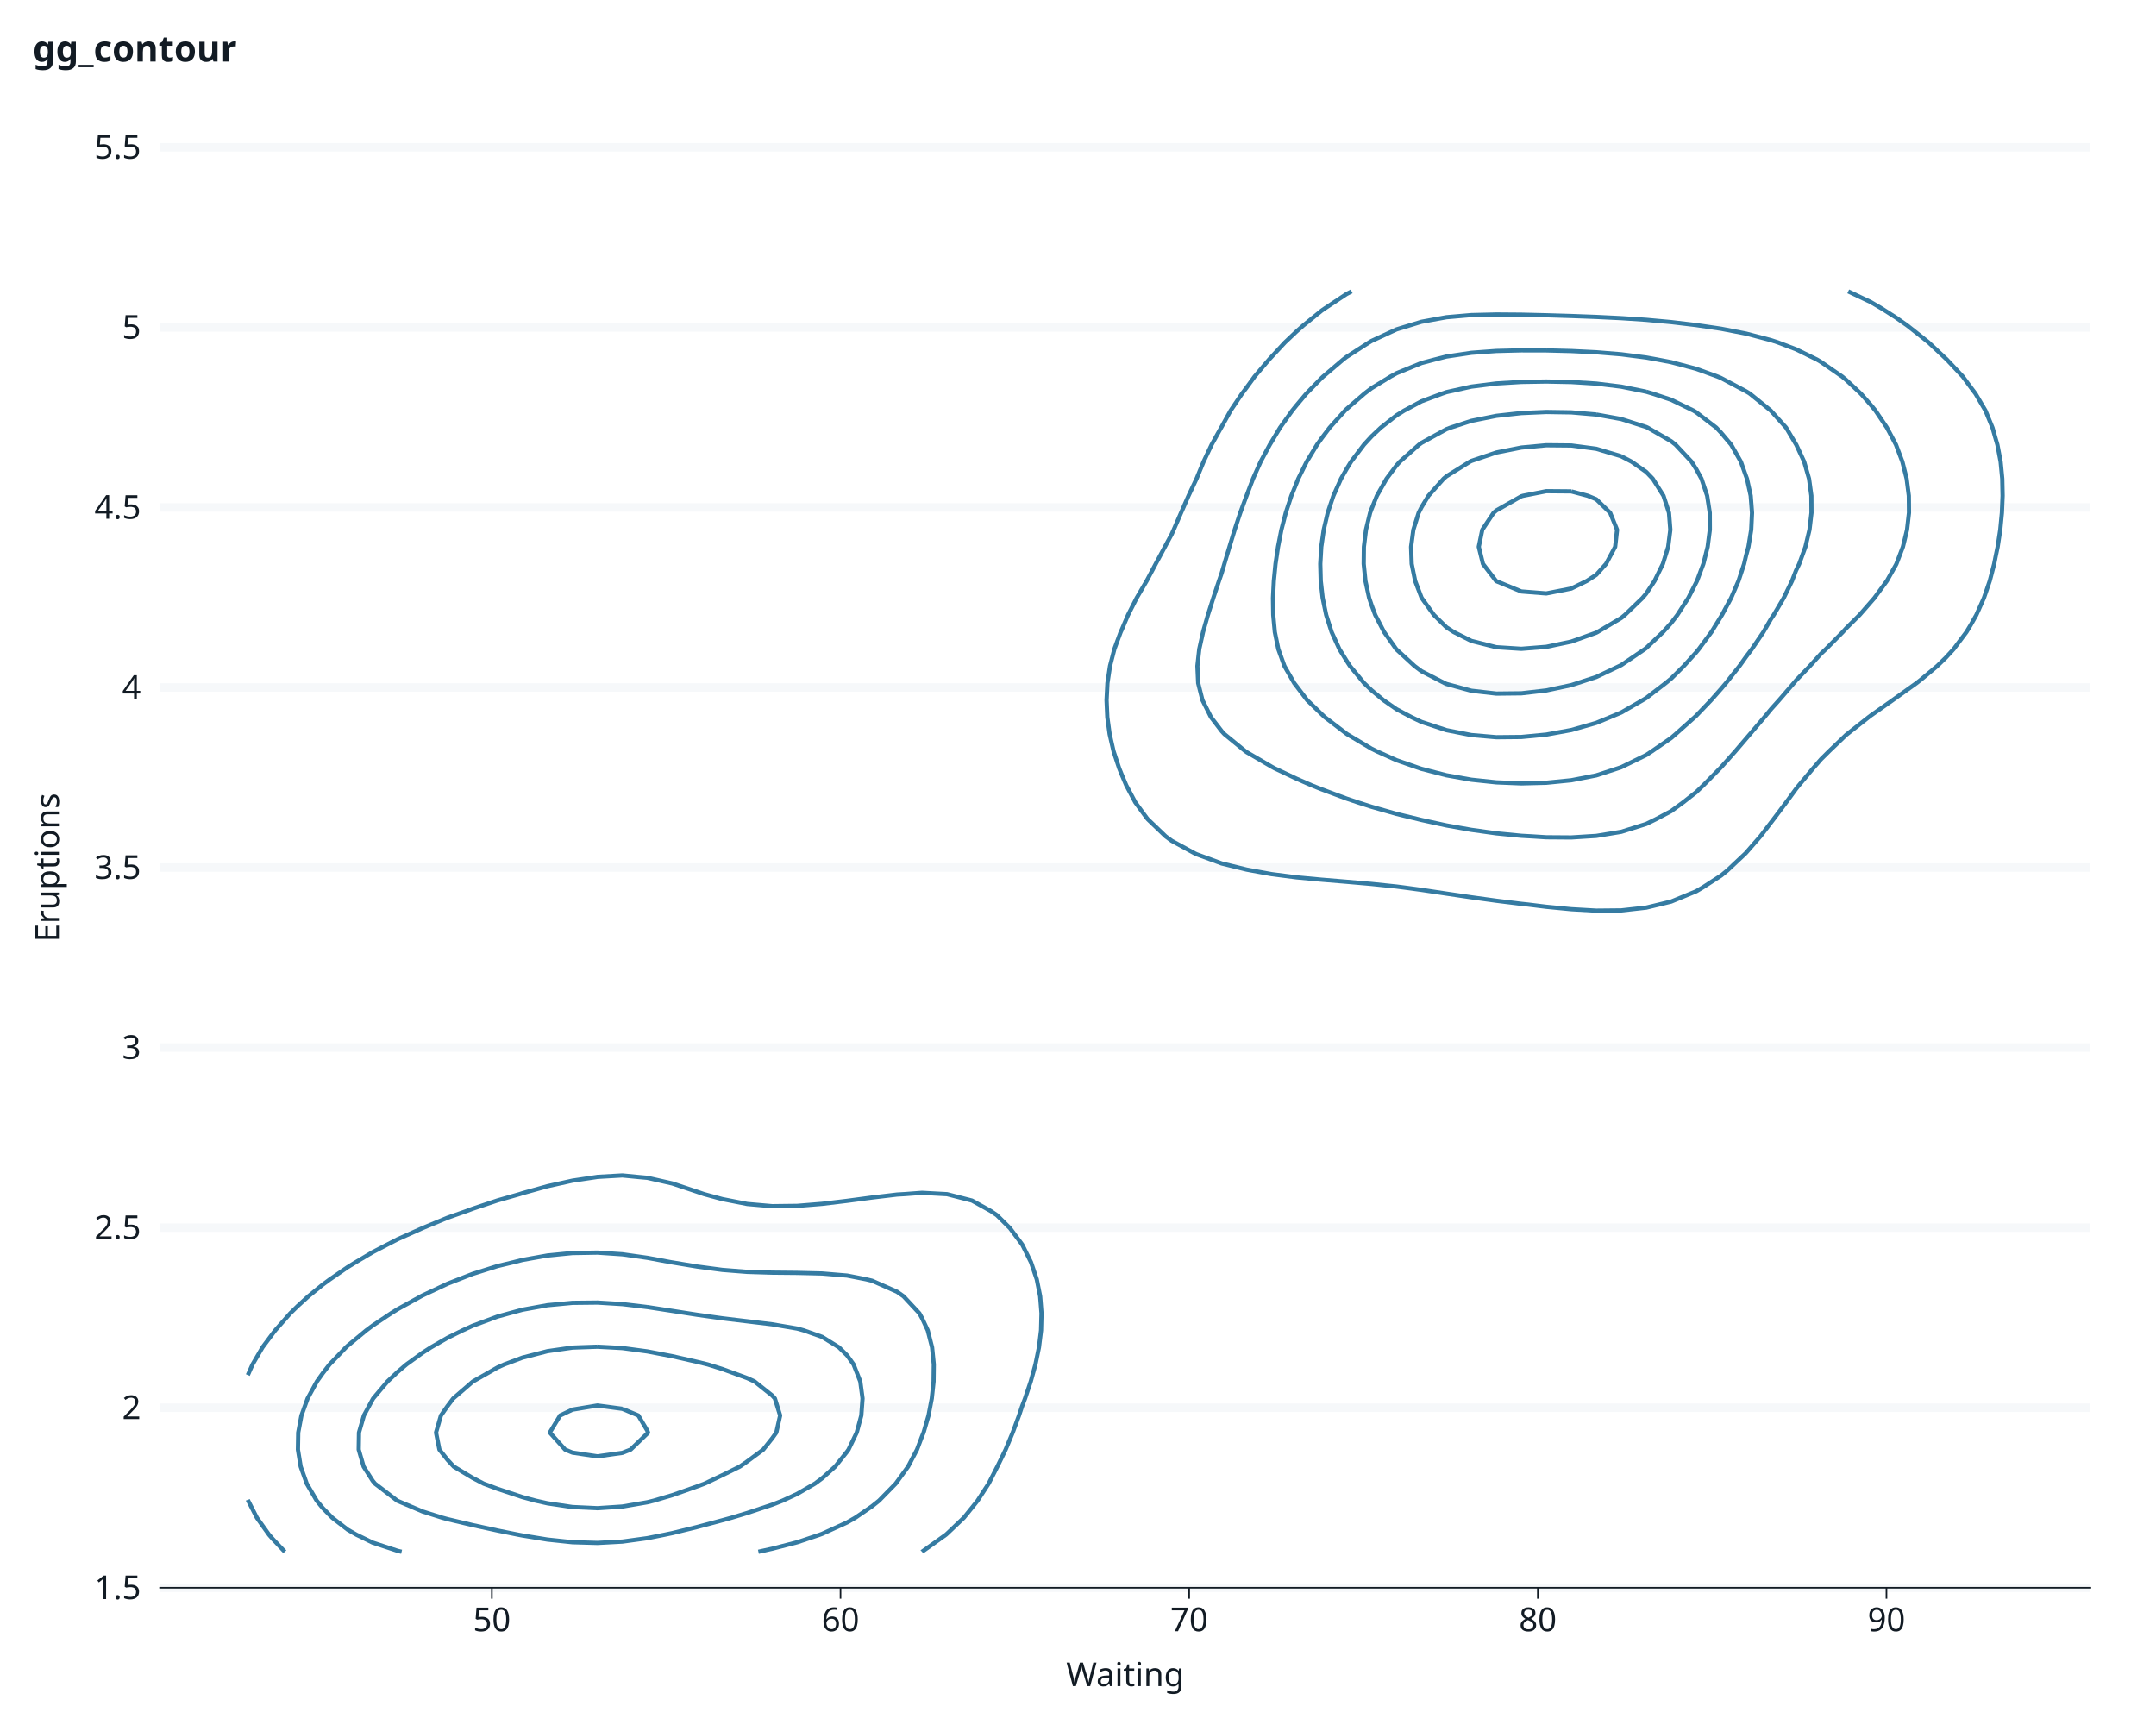
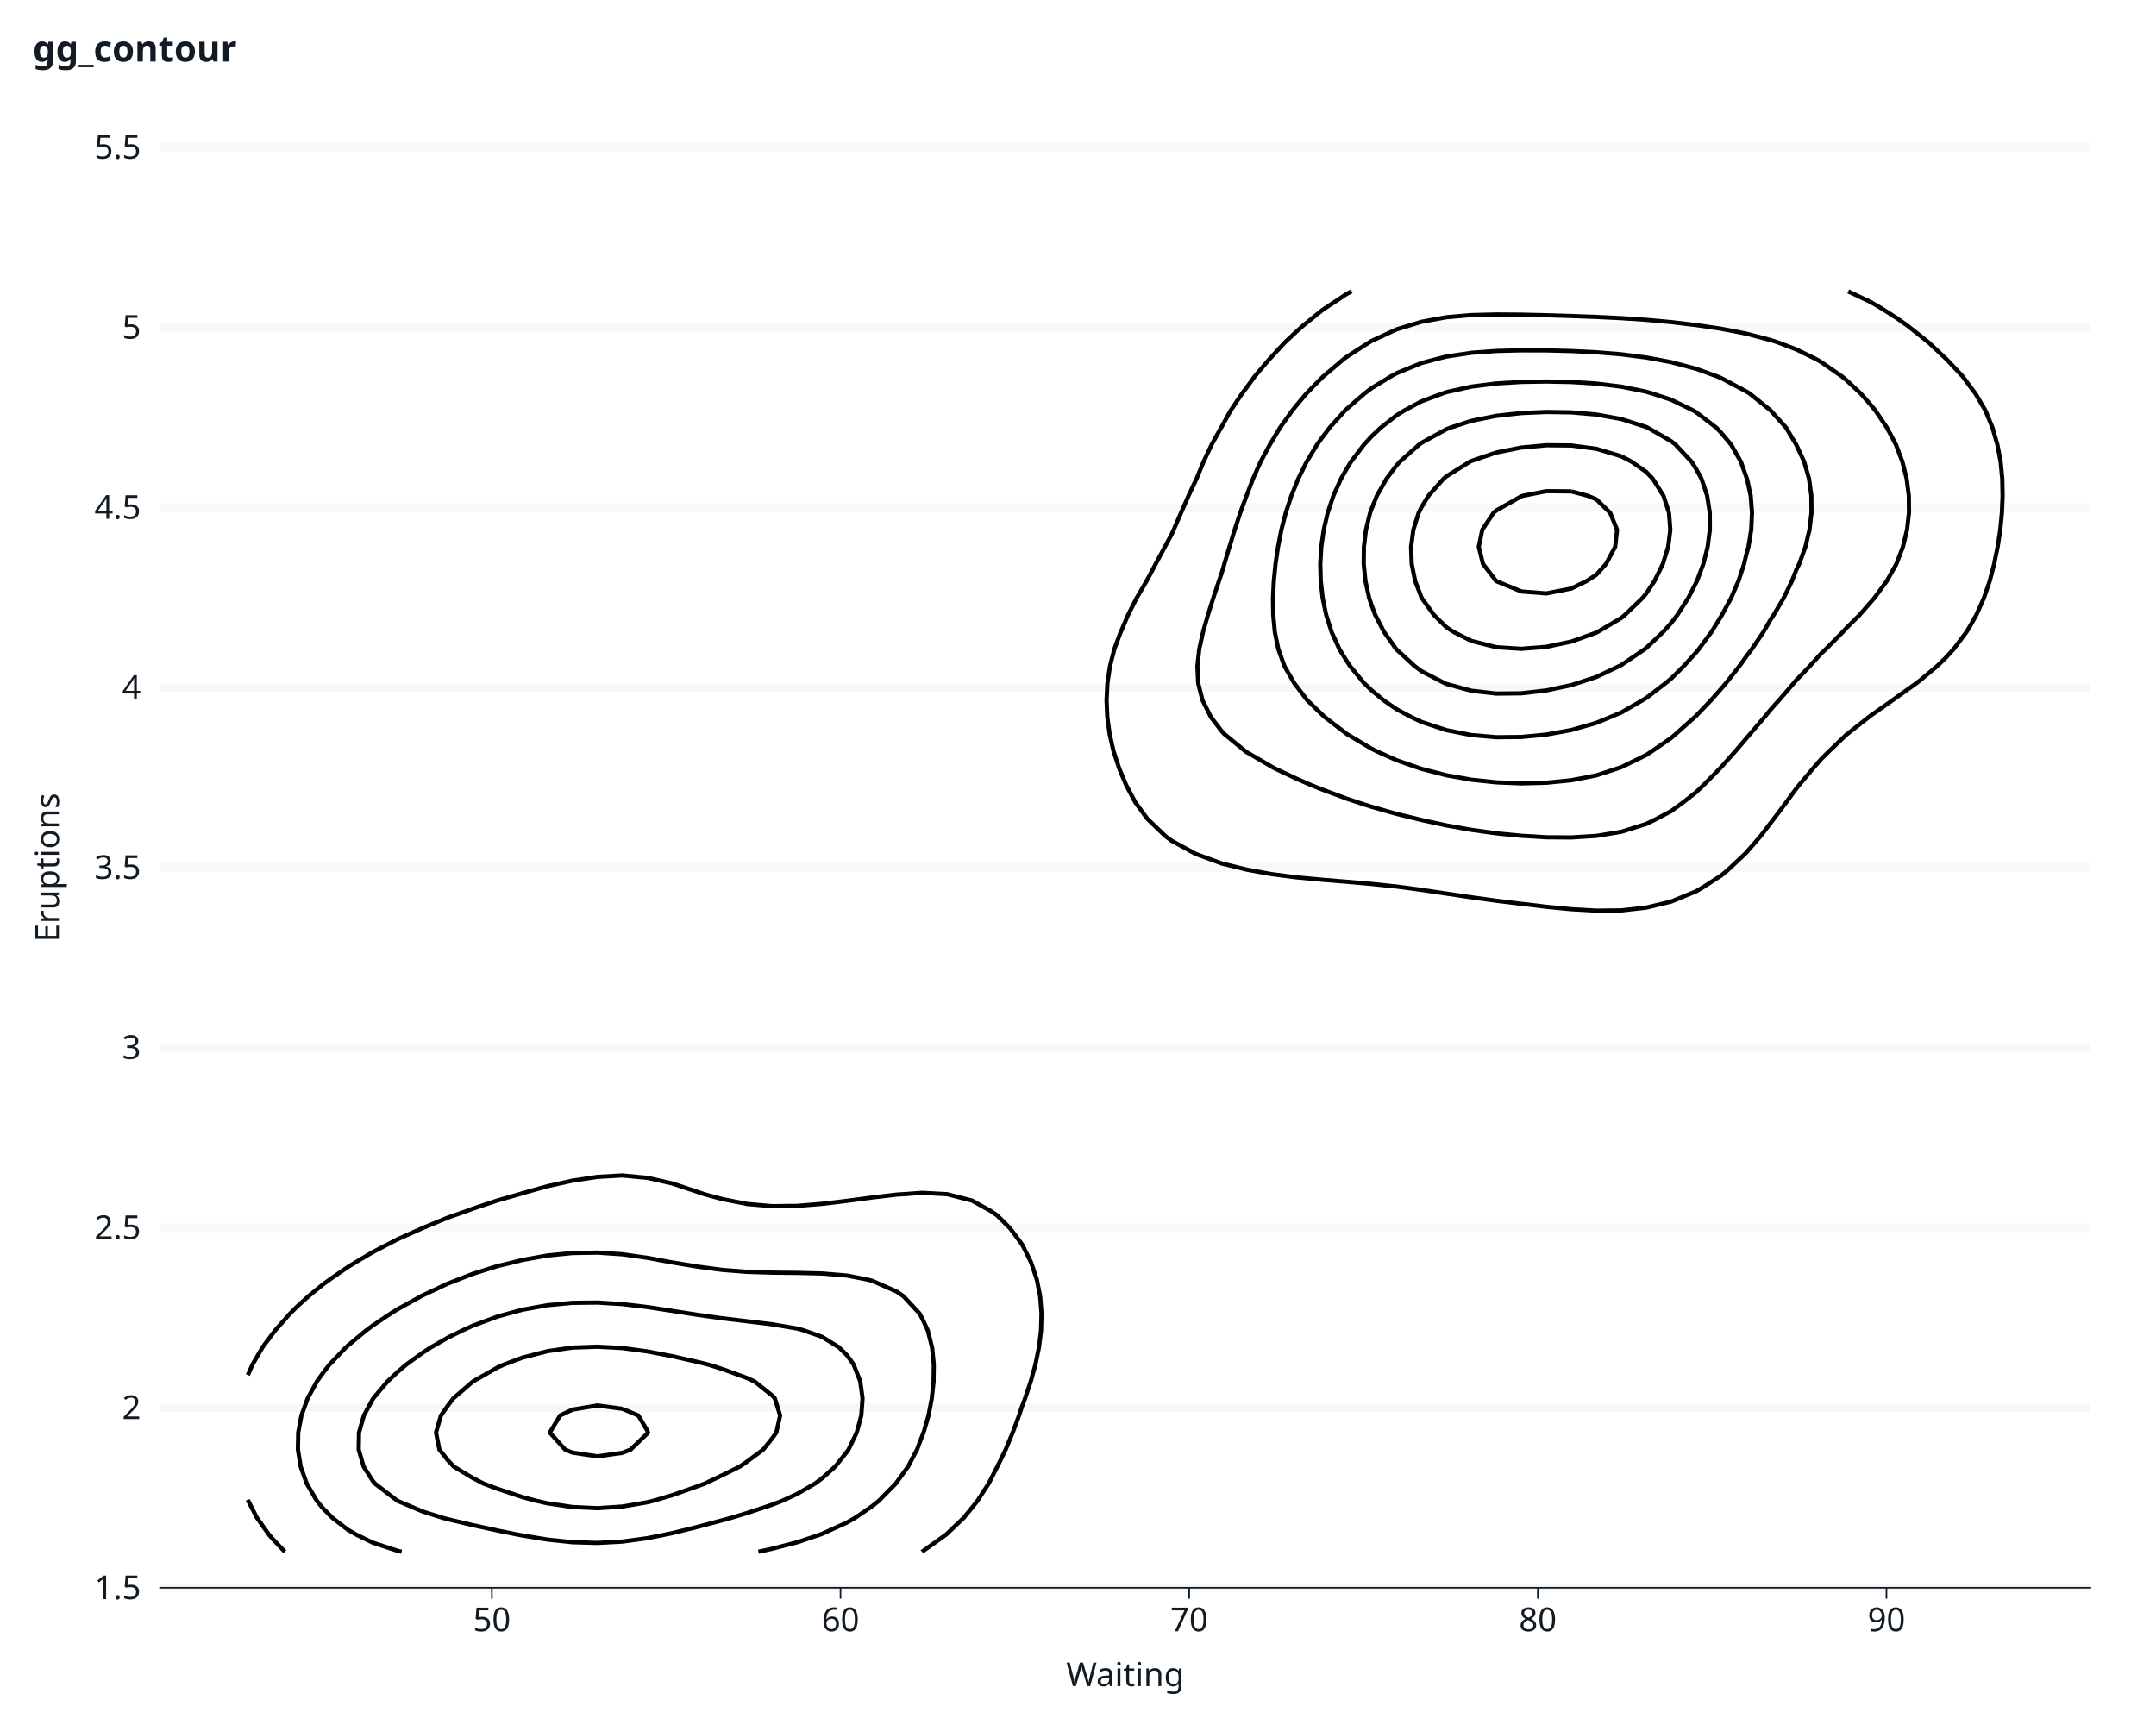
<svg xmlns="http://www.w3.org/2000/svg" class="svglite" data-engine-version="2.0" width="720.00pt" height="576.00pt" viewBox="0 0 720.00 576.00">
  <defs>
    <style type="text/css">
    .svglite line, .svglite polyline, .svglite polygon, .svglite path, .svglite rect, .svglite circle {
      fill: none;
      stroke: #000000;
      stroke-linecap: round;
      stroke-linejoin: round;
      stroke-miterlimit: 10.00;
    }
  </style>
  </defs>
  <rect width="100%" height="100%" style="stroke: none; fill: #FFFFFF;" />
  <defs>
    <clipPath id="cpMC4wMHw3MjAuMDB8MC4wMHw1NzYuMDA=">
      <rect x="0.00" y="0.00" width="720.00" height="576.00" />
    </clipPath>
  </defs>
  <g clip-path="url(#cpMC4wMHw3MjAuMDB8MC4wMHw1NzYuMDA=)">
    <rect x="0" y="0.00" width="720.00" height="576.00" style="stroke-width: 1.07; stroke: #FFFFFF; fill: #FFFFFF;" />
    <rect x="53.46" y="49.20" width="644.63" height="480.98" style="stroke-width: 1.07; stroke: #FFFFFF; fill: #FFFFFF;" />
    <polyline points="106.04,530.17 106.04,49.20 " style="stroke-width: 2.84; stroke: none; stroke-linecap: butt;" />
    <polyline points="222.48,530.17 222.48,49.20 " style="stroke-width: 2.84; stroke: none; stroke-linecap: butt;" />
    <polyline points="338.91,530.17 338.91,49.20 " style="stroke-width: 2.84; stroke: none; stroke-linecap: butt;" />
    <polyline points="455.34,530.17 455.34,49.20 " style="stroke-width: 2.84; stroke: none; stroke-linecap: butt;" />
    <polyline points="571.78,530.17 571.78,49.20 " style="stroke-width: 2.84; stroke: none; stroke-linecap: butt;" />
    <polyline points="688.21,530.17 688.21,49.20 " style="stroke-width: 2.84; stroke: none; stroke-linecap: butt;" />
    <polyline points="53.46,530.17 698.08,530.17 " style="stroke-width: 2.84; stroke: #F6F8FA; stroke-linecap: butt;" />
    <polyline points="53.46,470.05 698.08,470.05 " style="stroke-width: 2.84; stroke: #F6F8FA; stroke-linecap: butt;" />
    <polyline points="53.46,409.93 698.08,409.93 " style="stroke-width: 2.84; stroke: #F6F8FA; stroke-linecap: butt;" />
    <polyline points="53.46,349.81 698.08,349.81 " style="stroke-width: 2.84; stroke: #F6F8FA; stroke-linecap: butt;" />
    <polyline points="53.46,289.68 698.08,289.68 " style="stroke-width: 2.84; stroke: #F6F8FA; stroke-linecap: butt;" />
    <polyline points="53.46,229.56 698.08,229.56 " style="stroke-width: 2.84; stroke: #F6F8FA; stroke-linecap: butt;" />
    <polyline points="53.46,169.44 698.08,169.44 " style="stroke-width: 2.84; stroke: #F6F8FA; stroke-linecap: butt;" />
    <polyline points="53.46,109.32 698.08,109.32 " style="stroke-width: 2.84; stroke: #F6F8FA; stroke-linecap: butt;" />
    <polyline points="53.46,49.20 698.08,49.20 " style="stroke-width: 2.84; stroke: #F6F8FA; stroke-linecap: butt;" />
    <polyline points="164.26,530.17 164.26,49.20 " style="stroke-width: 2.84; stroke: none; stroke-linecap: butt;" />
    <polyline points="280.69,530.17 280.69,49.20 " style="stroke-width: 2.84; stroke: none; stroke-linecap: butt;" />
    <polyline points="397.13,530.17 397.13,49.20 " style="stroke-width: 2.84; stroke: none; stroke-linecap: butt;" />
    <polyline points="513.56,530.17 513.56,49.20 " style="stroke-width: 2.84; stroke: none; stroke-linecap: butt;" />
    <polyline points="629.99,530.17 629.99,49.20 " style="stroke-width: 2.84; stroke: none; stroke-linecap: butt;" />
-     <polyline points="451.38,97.29 449.68,98.17 442.42,102.98 441.34,103.73 435.24,108.67 433.00,110.65 429.08,114.35 424.66,119.11 423.80,120.04 418.97,125.73 416.32,129.38 414.78,131.42 410.96,137.10 407.98,142.49 407.80,142.79 404.62,148.48 401.93,154.17 399.64,159.72 399.58,159.85 396.91,165.54 394.41,171.23 391.95,176.91 391.30,178.36 389.01,182.60 385.95,188.29 382.97,193.89 382.92,193.98 379.60,199.66 376.71,205.35 374.63,210.23 374.25,211.04 372.15,216.73 370.69,222.41 369.83,228.10 369.54,233.79 369.79,239.47 370.57,245.16 371.87,250.85 373.75,256.54 374.63,258.72 376.11,262.22 379.13,267.91 382.97,273.15 383.35,273.60 389.29,279.28 391.30,280.76 399.02,284.97 399.64,285.26 407.98,288.32 416.32,290.37 417.88,290.66 424.66,291.89 433.00,292.96 441.34,293.74 449.68,294.43 458.02,295.16 466.36,296.03 468.85,296.35 474.70,297.14 483.03,298.39 491.37,299.62 499.71,300.77 508.05,301.80 510.21,302.03 516.39,302.79 524.73,303.60 533.07,304.08 541.41,304.00 549.75,303.07 554.06,302.03 558.09,301.05 566.43,297.62 568.60,296.35 574.77,292.36 576.85,290.66 582.90,284.97 583.10,284.76 587.88,279.28 591.44,274.63 592.23,273.60 596.51,267.91 599.78,263.43 600.75,262.22 605.51,256.54 608.12,253.53 610.82,250.85 616.46,245.45 616.82,245.16 624.04,239.47 624.80,238.89 632.06,233.79 633.14,233.01 640.02,228.10 641.48,226.96 646.92,222.41 649.82,219.58 652.44,216.73 656.70,211.04 658.16,208.62 660.00,205.35 662.54,199.66 664.48,193.98 665.96,188.29 666.50,185.57 667.12,182.60 667.99,176.91 668.54,171.23 668.78,165.54 668.66,159.85 668.11,154.17 667.03,148.48 666.50,146.67 665.39,142.79 663.05,137.10 659.71,131.42 658.16,129.37 655.48,125.73 650.14,120.04 649.82,119.75 644.07,114.35 641.48,112.27 636.91,108.67 633.14,106.02 628.37,102.98 624.80,100.89 617.22,97.29 " style="stroke-width: 1.41; stroke: #357BA2; stroke-linecap: butt;" />
-     <polyline points="307.90,518.15 307.91,518.14 315.88,512.46 316.25,512.13 321.89,506.77 324.59,503.43 326.46,501.09 330.15,495.40 332.93,489.96 333.07,489.71 335.83,484.03 338.20,478.34 340.30,472.65 341.27,469.72 342.32,466.96 344.22,461.28 345.79,455.59 346.96,449.90 347.66,444.22 347.81,438.53 347.36,432.84 346.22,427.15 344.30,421.47 341.48,415.78 341.27,415.44 337.28,410.09 332.93,405.77 330.93,404.40 324.59,400.88 316.25,398.74 315.82,398.72 307.91,398.29 302.16,398.72 299.57,398.87 291.24,399.86 282.90,400.97 274.56,401.97 266.22,402.65 257.88,402.75 249.54,402.02 241.20,400.38 235.11,398.72 232.86,397.95 224.52,395.17 216.18,393.28 213.37,393.03 207.84,392.49 199.51,392.97 199.18,393.03 191.17,394.23 182.83,396.08 174.49,398.41 173.54,398.72 166.15,400.83 157.81,403.62 155.73,404.40 149.47,406.60 141.13,410.06 141.07,410.09 132.79,413.79 128.94,415.78 124.45,418.11 118.78,421.47 116.11,423.10 110.22,427.15 107.77,428.95 102.99,432.84 99.44,436.07 96.92,438.53 91.90,444.22 91.10,445.27 87.65,449.90 84.34,455.59 82.76,459.15 " style="stroke-width: 1.41; stroke: #357BA2; stroke-linecap: butt;" />
-     <polyline points="95.11,518.15 91.10,513.90 89.84,512.46 85.77,506.77 82.87,501.09 82.76,500.80 " style="stroke-width: 1.41; stroke: #357BA2; stroke-linecap: butt;" />
-     <polyline points="541.41,106.23 533.07,105.82 524.73,105.51 516.39,105.26 508.05,105.06 499.71,105.00 491.37,105.20 483.03,105.92 474.70,107.44 470.67,108.67 466.36,109.99 458.02,113.85 457.18,114.35 449.68,119.18 448.56,120.04 441.86,125.73 441.34,126.21 436.26,131.42 433.00,135.30 431.54,137.10 427.48,142.79 424.66,147.48 424.05,148.48 420.99,154.17 418.45,159.85 416.32,165.45 416.28,165.54 414.19,171.23 412.32,176.91 410.58,182.60 408.88,188.29 407.98,191.35 407.08,193.98 405.19,199.66 403.38,205.35 401.76,211.04 400.50,216.73 399.87,222.41 400.13,228.10 401.56,233.79 404.41,239.47 407.98,244.14 408.93,245.16 415.89,250.85 416.32,251.15 424.66,256.01 425.62,256.54 433.00,260.03 437.99,262.22 441.34,263.55 449.68,266.66 453.39,267.91 458.02,269.39 466.36,271.77 473.89,273.60 474.70,273.80 483.03,275.62 491.37,277.10 499.71,278.26 508.05,279.08 511.66,279.28 516.39,279.58 524.73,279.64 530.41,279.28 533.07,279.12 541.41,277.75 549.75,275.13 552.87,273.60 558.09,270.84 562.11,267.91 566.43,264.52 568.83,262.22 574.43,256.54 574.77,256.19 579.52,250.85 583.10,246.66 584.39,245.16 589.23,239.47 591.44,236.79 594.13,233.79 599.04,228.10 599.78,227.21 604.39,222.41 608.12,218.27 609.77,216.73 615.40,211.04 616.46,209.86 621.00,205.35 624.80,201.00 625.97,199.66 630.12,193.98 633.14,188.62 633.31,188.29 635.48,182.60 636.86,176.91 637.51,171.23 637.46,165.54 636.73,159.85 635.30,154.17 633.16,148.48 633.14,148.44 630.14,142.79 626.31,137.10 624.80,135.26 621.41,131.42 616.46,126.80 615.18,125.73 608.12,120.85 606.75,120.04 599.78,116.63 593.79,114.35 591.44,113.58 583.10,111.39 574.77,109.77 567.30,108.67 566.43,108.54 558.09,107.55 549.75,106.79 541.41,106.23 " style="stroke-width: 1.41; stroke: #357BA2; stroke-linecap: butt;" />
-     <polyline points="253.27,518.15 257.88,517.13 266.22,514.98 273.74,512.46 274.56,512.16 282.90,508.35 285.65,506.77 291.24,502.94 293.55,501.09 299.12,495.40 299.57,494.79 303.25,489.71 306.24,484.03 307.91,479.61 308.43,478.34 310.08,472.65 311.17,466.96 311.77,461.28 311.84,455.59 311.27,449.90 309.82,444.22 307.91,440.13 307.03,438.53 301.73,432.84 299.57,431.33 291.24,427.65 289.16,427.15 282.90,425.93 274.56,425.23 266.22,425.03 257.88,424.95 249.54,424.69 241.20,424.03 232.86,422.92 224.52,421.54 224.09,421.47 216.18,420.00 207.84,418.82 199.51,418.26 191.17,418.40 182.83,419.22 174.49,420.71 171.49,421.47 166.15,422.75 157.81,425.38 153.28,427.15 149.47,428.64 141.13,432.56 140.60,432.84 132.79,437.15 130.58,438.53 124.45,442.62 122.31,444.22 116.11,449.35 115.52,449.90 110.07,455.59 107.77,458.55 105.83,461.28 102.72,466.96 100.66,472.65 99.59,478.34 99.49,484.03 100.41,489.71 102.43,495.40 105.76,501.09 107.77,503.54 110.94,506.77 116.11,510.77 119.05,512.46 124.45,515.09 132.79,517.84 134.12,518.15 " style="stroke-width: 1.41; stroke: #357BA2; stroke-linecap: butt;" />
-     <polyline points="516.39,117.00 508.05,116.98 499.71,117.19 491.37,117.80 483.03,119.05 479.15,120.04 474.70,121.22 466.36,124.63 464.38,125.73 458.02,129.62 455.66,131.42 449.68,136.59 449.16,137.10 444.04,142.79 441.34,146.36 439.83,148.48 436.37,154.17 433.56,159.85 433.00,161.25 431.25,165.54 429.39,171.23 427.92,176.91 426.80,182.60 425.96,188.29 425.40,193.98 425.12,199.66 425.20,205.35 425.73,211.04 426.89,216.73 428.94,222.41 432.20,228.10 433.00,229.14 436.53,233.79 441.34,238.44 442.43,239.47 449.68,245.01 449.89,245.16 458.02,250.00 459.72,250.85 466.36,253.84 474.12,256.54 474.70,256.73 483.03,258.88 491.37,260.36 499.71,261.24 508.05,261.58 516.39,261.37 524.73,260.54 533.07,258.91 540.35,256.54 541.41,256.18 549.75,252.11 551.66,250.85 558.09,246.42 559.55,245.16 565.93,239.47 566.43,239.02 571.43,233.79 574.77,230.01 576.39,228.10 580.89,222.41 583.10,219.30 585.04,216.73 588.89,211.04 591.44,206.65 592.32,205.35 595.68,199.66 598.44,193.98 599.78,190.51 600.85,188.29 602.92,182.60 604.28,176.91 604.95,171.23 604.91,165.54 604.13,159.85 602.50,154.17 599.86,148.48 599.78,148.36 596.47,142.79 591.44,137.20 591.36,137.10 584.34,131.42 583.10,130.66 574.77,126.24 573.57,125.73 566.43,123.14 558.09,120.93 553.44,120.04 549.75,119.37 541.41,118.30 533.07,117.62 524.73,117.21 516.39,117.00 " style="stroke-width: 1.41; stroke: #357BA2; stroke-linecap: butt;" />
-     <polyline points="216.18,436.44 207.84,435.45 199.51,434.94 191.17,435.03 182.83,435.82 174.49,437.33 170.07,438.53 166.15,439.61 157.81,442.70 154.50,444.22 149.47,446.69 143.90,449.90 141.13,451.69 135.74,455.59 132.79,458.10 129.41,461.28 124.62,466.96 124.45,467.25 121.52,472.65 119.88,478.34 119.79,484.03 121.43,489.71 124.45,494.44 125.23,495.40 132.65,501.09 132.79,501.16 141.13,504.70 147.67,506.77 149.47,507.26 157.81,509.24 166.15,511.06 173.10,512.46 174.49,512.72 182.83,514.08 191.17,514.96 199.51,515.20 207.84,514.75 216.18,513.61 221.93,512.46 224.52,511.92 232.86,509.87 241.20,507.64 244.36,506.77 249.54,505.20 257.88,502.43 261.33,501.09 266.22,498.82 272.13,495.40 274.56,493.60 278.90,489.71 282.90,484.69 283.37,484.03 286.10,478.34 287.63,472.65 288.05,466.96 287.29,461.28 285.05,455.59 282.90,452.58 280.18,449.90 274.56,446.40 268.39,444.22 266.22,443.62 257.88,442.20 249.54,441.19 241.20,440.19 232.86,439.02 229.70,438.53 224.52,437.72 216.18,436.44 " style="stroke-width: 1.41; stroke: #357BA2; stroke-linecap: butt;" />
-     <polyline points="549.75,130.79 541.41,129.10 533.07,128.08 524.73,127.56 516.39,127.39 508.05,127.53 499.71,128.04 491.37,129.09 483.03,130.94 481.63,131.42 474.70,134.00 468.92,137.10 466.36,138.68 461.14,142.79 458.02,145.72 455.49,148.48 451.18,154.17 449.68,156.62 447.84,159.85 445.29,165.54 443.39,171.23 442.06,176.91 441.34,181.94 441.24,182.60 440.91,188.29 441.06,193.98 441.34,196.47 441.70,199.66 442.88,205.35 444.69,211.04 447.28,216.73 449.68,220.63 450.84,222.41 455.54,228.10 458.02,230.49 462.00,233.79 466.36,236.81 471.38,239.47 474.70,241.05 483.03,243.81 489.89,245.16 491.37,245.45 499.71,246.17 508.05,246.09 516.39,245.29 517.09,245.16 524.73,243.77 533.07,241.38 537.69,239.47 541.41,237.92 548.58,233.79 549.75,233.09 556.24,228.10 558.09,226.58 562.30,222.41 566.43,217.84 567.34,216.73 571.54,211.04 574.77,205.81 575.05,205.35 578.12,199.66 580.58,193.98 582.45,188.29 583.10,185.51 583.89,182.60 584.82,176.91 585.09,171.23 584.65,165.54 583.40,159.85 583.10,159.06 581.37,154.17 578.13,148.48 574.77,144.50 573.15,142.79 566.43,137.64 565.54,137.10 558.09,133.49 551.87,131.42 549.75,130.79 " style="stroke-width: 1.41; stroke: #357BA2; stroke-linecap: butt;" />
-     <polyline points="199.51,449.68 193.15,449.90 191.17,449.98 182.83,451.17 174.49,453.32 168.42,455.59 166.15,456.61 157.96,461.28 157.81,461.39 151.36,466.96 149.47,469.47 147.25,472.65 145.61,478.34 146.74,484.03 149.47,487.48 151.53,489.71 157.81,493.47 161.51,495.40 166.15,497.14 174.49,499.90 178.89,501.09 182.83,501.97 191.17,503.21 199.51,503.60 207.84,503.05 216.18,501.62 218.31,501.09 224.52,499.25 232.86,496.31 235.30,495.40 241.20,492.60 247.06,489.71 249.54,487.99 254.89,484.03 257.88,480.26 259.25,478.34 260.53,472.65 258.77,466.96 257.88,465.98 251.98,461.28 249.54,460.16 241.20,457.12 236.31,455.59 232.86,454.75 224.52,452.85 216.18,451.25 207.84,450.13 203.71,449.90 199.51,449.68 " style="stroke-width: 1.41; stroke: #357BA2; stroke-linecap: butt;" />
-     <polyline points="533.07,138.41 524.73,137.69 516.39,137.56 508.05,137.93 499.71,138.85 491.37,140.52 484.41,142.79 483.03,143.31 474.70,147.88 473.88,148.48 467.47,154.17 466.36,155.41 463.04,159.85 459.81,165.54 458.02,169.97 457.55,171.23 456.17,176.91 455.47,182.60 455.41,188.29 455.99,193.98 457.23,199.66 458.02,202.01 459.26,205.35 462.22,211.04 466.24,216.73 466.36,216.86 472.41,222.41 474.70,224.12 482.42,228.10 483.03,228.38 491.37,230.65 499.71,231.60 508.05,231.51 516.39,230.55 524.73,228.77 526.81,228.10 533.07,226.06 540.76,222.41 541.41,222.09 549.31,216.73 549.75,216.40 555.38,211.04 558.09,208.04 560.15,205.35 563.82,199.66 566.43,194.55 566.71,193.98 568.84,188.29 570.27,182.60 571.00,176.91 570.98,171.23 570.11,165.54 568.21,159.85 566.43,156.59 564.90,154.17 559.56,148.48 558.09,147.32 550.21,142.79 549.75,142.58 541.41,139.92 533.07,138.41 " style="stroke-width: 1.41; stroke: #357BA2; stroke-linecap: butt;" />
-     <polyline points="207.84,470.41 199.51,469.30 191.17,470.69 187.05,472.65 183.61,478.34 188.72,484.03 191.17,485.04 199.51,486.29 207.84,485.12 210.60,484.03 216.18,478.64 216.41,478.34 216.18,477.72 213.18,472.65 207.84,470.41 " style="stroke-width: 1.41; stroke: #357BA2; stroke-linecap: butt;" />
-     <polyline points="541.41,152.35 533.07,149.85 524.73,148.75 516.39,148.67 508.05,149.44 499.71,151.10 491.37,153.91 490.86,154.17 483.03,159.05 482.09,159.85 477.04,165.54 474.70,169.38 473.76,171.23 471.99,176.91 471.23,182.60 471.43,188.29 472.59,193.98 474.70,199.52 474.77,199.66 478.86,205.35 483.03,209.46 485.48,211.04 491.37,214.01 499.71,216.12 508.05,216.65 516.39,215.99 524.73,214.24 533.07,211.26 533.49,211.04 541.41,206.36 542.63,205.35 548.53,199.66 549.75,198.21 552.54,193.98 555.32,188.29 557.09,182.60 557.81,176.91 557.36,171.23 555.52,165.54 551.94,159.85 549.75,157.58 544.89,154.17 541.41,152.35 " style="stroke-width: 1.41; stroke: #357BA2; stroke-linecap: butt;" />
-     <polyline points="524.73,164.08 516.39,164.01 508.65,165.54 508.05,165.71 499.71,170.44 498.79,171.23 495.01,176.91 493.84,182.60 495.24,188.29 499.61,193.98 499.71,194.06 508.05,197.50 516.39,198.16 524.73,196.52 529.93,193.98 533.07,191.94 536.34,188.29 539.38,182.60 540.02,176.91 537.72,171.23 533.07,166.72 530.23,165.54 524.73,164.08 " style="stroke-width: 1.41; stroke: #357BA2; stroke-linecap: butt;" />
+     <polyline points="451.38,97.29 449.68,98.17 442.42,102.98 441.34,103.73 435.24,108.67 433.00,110.65 429.08,114.35 424.66,119.11 423.80,120.04 418.97,125.73 416.32,129.38 414.78,131.42 410.96,137.10 407.98,142.49 407.80,142.79 404.62,148.48 401.93,154.17 399.64,159.72 399.58,159.85 396.91,165.54 394.41,171.23 391.95,176.91 391.30,178.36 389.01,182.60 385.95,188.29 382.97,193.89 382.92,193.98 379.60,199.66 376.71,205.35 374.63,210.23 374.25,211.04 372.15,216.73 370.69,222.41 369.83,228.10 369.54,233.79 369.79,239.47 370.57,245.16 371.87,250.85 373.75,256.54 374.63,258.72 376.11,262.22 379.13,267.91 382.97,273.15 383.35,273.60 389.29,279.28 391.30,280.76 399.02,284.97 399.64,285.26 407.98,288.32 416.32,290.37 417.88,290.66 424.66,291.89 433.00,292.96 441.34,293.74 449.68,294.43 458.02,295.16 466.36,296.03 468.85,296.35 474.70,297.14 483.03,298.39 491.37,299.62 499.71,300.77 508.05,301.80 510.21,302.03 516.39,302.79 524.73,303.60 533.07,304.08 541.41,304.00 549.75,303.07 554.06,302.03 558.09,301.05 566.43,297.62 568.60,296.35 574.77,292.36 576.85,290.66 582.90,284.97 583.10,284.76 587.88,279.28 591.44,274.63 592.23,273.60 596.51,267.91 599.78,263.43 600.75,262.22 605.51,256.54 608.12,253.53 610.82,250.85 616.46,245.45 616.82,245.16 624.04,239.47 624.80,238.89 632.06,233.79 633.14,233.01 640.02,228.10 641.48,226.96 646.92,222.41 649.82,219.58 652.44,216.73 656.70,211.04 658.16,208.62 660.00,205.35 662.54,199.66 664.48,193.98 665.96,188.29 666.50,185.57 667.12,182.60 667.99,176.91 668.54,171.23 668.78,165.54 668.66,159.85 668.11,154.17 667.03,148.48 666.50,146.67 665.39,142.79 663.05,137.10 659.71,131.42 658.16,129.37 655.48,125.73 650.14,120.04 649.82,119.75 644.07,114.35 641.48,112.27 636.91,108.67 633.14,106.02 628.37,102.98 624.80,100.89 617.22,97.29 " style="stroke-width: 1.41; stroke-linecap: butt;" />
+     <polyline points="307.90,518.15 307.91,518.14 315.88,512.46 316.25,512.13 321.89,506.77 324.59,503.43 326.46,501.09 330.15,495.40 332.93,489.96 333.07,489.71 335.83,484.03 338.20,478.34 340.30,472.65 341.27,469.72 342.32,466.96 344.22,461.28 345.79,455.59 346.96,449.90 347.66,444.22 347.81,438.53 347.36,432.84 346.22,427.15 344.30,421.47 341.48,415.78 341.27,415.44 337.28,410.09 332.93,405.77 330.93,404.40 324.59,400.88 316.25,398.74 315.82,398.72 307.91,398.29 302.16,398.72 299.57,398.87 291.24,399.86 282.90,400.97 274.56,401.97 266.22,402.65 257.88,402.75 249.54,402.02 241.20,400.38 235.11,398.72 232.86,397.95 224.52,395.17 216.18,393.28 213.37,393.03 207.84,392.49 199.51,392.97 199.18,393.03 191.17,394.23 182.83,396.08 174.49,398.41 173.54,398.72 166.15,400.83 157.81,403.62 155.73,404.40 149.47,406.60 141.13,410.06 141.07,410.09 132.79,413.79 128.94,415.78 124.45,418.11 118.78,421.47 116.11,423.10 110.22,427.15 107.77,428.95 102.99,432.84 99.44,436.07 96.92,438.53 91.90,444.22 91.10,445.27 87.65,449.90 84.34,455.59 82.76,459.15 " style="stroke-width: 1.41; stroke-linecap: butt;" />
+     <polyline points="95.11,518.15 91.10,513.90 89.84,512.46 85.77,506.77 82.87,501.09 82.76,500.80 " style="stroke-width: 1.41; stroke-linecap: butt;" />
+     <polyline points="541.41,106.23 533.07,105.82 524.73,105.51 516.39,105.26 508.05,105.06 499.71,105.00 491.37,105.20 483.03,105.92 474.70,107.44 470.67,108.67 466.36,109.99 458.02,113.85 457.18,114.35 449.68,119.18 448.56,120.04 441.86,125.73 441.34,126.21 436.26,131.42 433.00,135.30 431.54,137.10 427.48,142.79 424.66,147.48 424.05,148.48 420.99,154.17 418.45,159.85 416.32,165.45 416.28,165.54 414.19,171.23 412.32,176.91 410.58,182.60 408.88,188.29 407.98,191.35 407.08,193.98 405.19,199.66 403.38,205.35 401.76,211.04 400.50,216.73 399.87,222.41 400.13,228.10 401.56,233.79 404.41,239.47 407.98,244.14 408.93,245.16 415.89,250.85 416.32,251.15 424.66,256.01 425.62,256.54 433.00,260.03 437.99,262.22 441.34,263.55 449.68,266.66 453.39,267.91 458.02,269.39 466.36,271.77 473.89,273.60 474.70,273.80 483.03,275.62 491.37,277.10 499.71,278.26 508.05,279.08 511.66,279.28 516.39,279.58 524.73,279.64 530.41,279.28 533.07,279.12 541.41,277.75 549.75,275.13 552.87,273.60 558.09,270.84 562.11,267.91 566.43,264.52 568.83,262.22 574.43,256.54 574.77,256.19 579.52,250.85 583.10,246.66 584.39,245.16 589.23,239.47 591.44,236.79 594.13,233.79 599.04,228.10 599.78,227.21 604.39,222.41 608.12,218.27 609.77,216.73 615.40,211.04 616.46,209.86 621.00,205.35 624.80,201.00 625.97,199.66 630.12,193.98 633.14,188.62 633.31,188.29 635.48,182.60 636.86,176.91 637.51,171.23 637.46,165.54 636.73,159.85 635.30,154.17 633.16,148.48 633.14,148.44 630.14,142.79 626.31,137.10 624.80,135.26 621.41,131.42 616.46,126.80 615.18,125.73 608.12,120.85 606.75,120.04 599.78,116.63 593.79,114.35 591.44,113.58 583.10,111.39 574.77,109.77 567.30,108.67 566.43,108.54 558.09,107.55 549.75,106.79 541.41,106.23 " style="stroke-width: 1.41; stroke-linecap: butt;" />
+     <polyline points="253.27,518.15 257.88,517.13 266.22,514.98 273.74,512.46 274.56,512.16 282.90,508.35 285.65,506.77 291.24,502.94 293.55,501.09 299.12,495.40 299.57,494.79 303.25,489.71 306.24,484.03 307.91,479.61 308.43,478.34 310.08,472.65 311.17,466.96 311.77,461.28 311.84,455.59 311.27,449.90 309.82,444.22 307.91,440.13 307.03,438.53 301.73,432.84 299.57,431.33 291.24,427.65 289.16,427.15 282.90,425.93 274.56,425.23 266.22,425.03 257.88,424.95 249.54,424.69 241.20,424.03 232.86,422.92 224.52,421.54 224.09,421.47 216.18,420.00 207.84,418.82 199.51,418.26 191.17,418.40 182.83,419.22 174.49,420.71 171.49,421.47 166.15,422.75 157.81,425.38 153.28,427.15 149.47,428.64 141.13,432.56 140.60,432.84 132.79,437.15 130.58,438.53 124.45,442.62 122.31,444.22 116.11,449.35 115.52,449.90 110.07,455.59 107.77,458.55 105.83,461.28 102.72,466.96 100.66,472.65 99.59,478.34 99.49,484.03 100.41,489.71 102.43,495.40 105.76,501.09 107.77,503.54 110.94,506.77 116.11,510.77 119.05,512.46 124.45,515.09 132.79,517.84 134.12,518.15 " style="stroke-width: 1.41; stroke-linecap: butt;" />
+     <polyline points="516.39,117.00 508.05,116.98 499.71,117.19 491.37,117.80 483.03,119.05 479.15,120.04 474.70,121.22 466.36,124.63 464.38,125.73 458.02,129.62 455.66,131.42 449.68,136.59 449.16,137.10 444.04,142.79 441.34,146.36 439.83,148.48 436.37,154.17 433.56,159.85 433.00,161.25 431.25,165.54 429.39,171.23 427.92,176.91 426.80,182.60 425.96,188.29 425.40,193.98 425.12,199.66 425.20,205.35 425.73,211.04 426.89,216.73 428.94,222.41 432.20,228.10 433.00,229.14 436.53,233.79 441.34,238.44 442.43,239.47 449.68,245.01 449.89,245.16 458.02,250.00 459.72,250.85 466.36,253.84 474.12,256.54 474.70,256.73 483.03,258.88 491.37,260.36 499.71,261.24 508.05,261.58 516.39,261.37 524.73,260.54 533.07,258.91 540.35,256.54 541.41,256.18 549.75,252.11 551.66,250.85 558.09,246.42 559.55,245.16 565.93,239.47 566.43,239.02 571.43,233.79 574.77,230.01 576.39,228.10 580.89,222.41 583.10,219.30 585.04,216.73 588.89,211.04 591.44,206.65 592.32,205.35 595.68,199.66 598.44,193.98 599.78,190.51 600.85,188.29 602.92,182.60 604.28,176.91 604.95,171.23 604.91,165.54 604.13,159.85 602.50,154.17 599.86,148.48 599.78,148.36 596.47,142.79 591.44,137.20 591.36,137.10 584.34,131.42 583.10,130.66 574.77,126.24 573.57,125.73 566.43,123.14 558.09,120.93 553.44,120.04 549.75,119.37 541.41,118.30 533.07,117.62 524.73,117.21 516.39,117.00 " style="stroke-width: 1.41; stroke-linecap: butt;" />
+     <polyline points="216.18,436.44 207.84,435.45 199.51,434.94 191.17,435.03 182.83,435.82 174.49,437.33 170.07,438.53 166.15,439.61 157.81,442.70 154.50,444.22 149.47,446.69 143.90,449.90 141.13,451.69 135.74,455.59 132.79,458.10 129.41,461.28 124.62,466.96 124.45,467.25 121.52,472.65 119.88,478.34 119.79,484.03 121.43,489.71 124.45,494.44 125.23,495.40 132.65,501.09 132.79,501.16 141.13,504.70 147.67,506.77 149.47,507.26 157.81,509.24 166.15,511.06 173.10,512.46 174.49,512.72 182.83,514.08 191.17,514.96 199.51,515.20 207.84,514.75 216.18,513.61 221.93,512.46 224.52,511.92 232.86,509.87 241.20,507.64 244.36,506.77 249.54,505.20 257.88,502.43 261.33,501.09 266.22,498.82 272.13,495.40 274.56,493.60 278.90,489.71 282.90,484.69 283.37,484.03 286.10,478.34 287.63,472.65 288.05,466.96 287.29,461.28 285.05,455.59 282.90,452.58 280.18,449.90 274.56,446.40 268.39,444.22 266.22,443.62 257.88,442.20 249.54,441.19 241.20,440.19 232.86,439.02 229.70,438.53 224.52,437.72 216.18,436.44 " style="stroke-width: 1.41; stroke-linecap: butt;" />
+     <polyline points="549.75,130.79 541.41,129.10 533.07,128.08 524.73,127.56 516.39,127.39 508.05,127.53 499.71,128.04 491.37,129.09 483.03,130.94 481.63,131.42 474.70,134.00 468.92,137.10 466.36,138.68 461.14,142.79 458.02,145.72 455.49,148.48 451.18,154.17 449.68,156.62 447.84,159.85 445.29,165.54 443.39,171.23 442.06,176.91 441.34,181.94 441.24,182.60 440.91,188.29 441.06,193.98 441.34,196.47 441.70,199.66 442.88,205.35 444.69,211.04 447.28,216.73 449.68,220.63 450.84,222.41 455.54,228.10 458.02,230.49 462.00,233.79 466.36,236.81 471.38,239.47 474.70,241.05 483.03,243.81 489.89,245.16 491.37,245.45 499.71,246.17 508.05,246.09 516.39,245.29 517.09,245.16 524.73,243.77 533.07,241.38 537.69,239.47 541.41,237.92 548.58,233.79 549.75,233.09 556.24,228.10 558.09,226.58 562.30,222.41 566.43,217.84 567.34,216.73 571.54,211.04 574.77,205.81 575.05,205.35 578.12,199.66 580.58,193.98 582.45,188.29 583.10,185.51 583.89,182.60 584.82,176.91 585.09,171.23 584.65,165.54 583.40,159.85 583.10,159.06 581.37,154.17 578.13,148.48 574.77,144.50 573.15,142.79 566.43,137.64 565.54,137.10 558.09,133.49 551.87,131.42 549.75,130.79 " style="stroke-width: 1.41; stroke-linecap: butt;" />
+     <polyline points="199.51,449.68 193.15,449.90 191.17,449.98 182.83,451.17 174.49,453.32 168.42,455.59 166.15,456.61 157.96,461.28 157.81,461.39 151.36,466.96 149.47,469.47 147.25,472.65 145.61,478.34 146.74,484.03 149.47,487.48 151.53,489.71 157.81,493.47 161.51,495.40 166.15,497.14 174.49,499.90 178.89,501.09 182.83,501.97 191.17,503.21 199.51,503.60 207.84,503.05 216.18,501.62 218.31,501.09 224.52,499.25 232.86,496.31 235.30,495.40 241.20,492.60 247.06,489.71 249.54,487.99 254.89,484.03 257.88,480.26 259.25,478.34 260.53,472.65 258.77,466.96 257.88,465.98 251.98,461.28 249.54,460.16 241.20,457.12 236.31,455.59 232.86,454.75 224.52,452.85 216.18,451.25 207.84,450.13 203.71,449.90 199.51,449.68 " style="stroke-width: 1.41; stroke-linecap: butt;" />
+     <polyline points="533.07,138.41 524.73,137.69 516.39,137.56 508.05,137.93 499.71,138.85 491.37,140.52 484.41,142.79 483.03,143.31 474.70,147.88 473.88,148.48 467.47,154.17 466.36,155.41 463.04,159.85 459.81,165.54 458.02,169.97 457.55,171.23 456.17,176.91 455.47,182.60 455.41,188.29 455.99,193.98 457.23,199.66 458.02,202.01 459.26,205.35 462.22,211.04 466.24,216.73 466.36,216.86 472.41,222.41 474.70,224.12 482.42,228.10 483.03,228.38 491.37,230.65 499.71,231.60 508.05,231.51 516.39,230.55 524.73,228.77 526.81,228.10 533.07,226.06 540.76,222.41 541.41,222.09 549.31,216.73 549.75,216.40 555.38,211.04 558.09,208.04 560.15,205.35 563.82,199.66 566.43,194.55 566.71,193.98 568.84,188.29 570.27,182.60 571.00,176.91 570.98,171.23 570.11,165.54 568.21,159.85 566.43,156.59 564.90,154.17 559.56,148.48 558.09,147.32 550.21,142.79 549.75,142.58 541.41,139.92 533.07,138.41 " style="stroke-width: 1.41; stroke-linecap: butt;" />
+     <polyline points="207.84,470.41 199.51,469.30 191.17,470.69 187.05,472.65 183.61,478.34 188.72,484.03 191.17,485.04 199.51,486.29 207.84,485.12 210.60,484.03 216.18,478.64 216.41,478.34 216.18,477.72 213.18,472.65 207.84,470.41 " style="stroke-width: 1.41; stroke-linecap: butt;" />
+     <polyline points="541.41,152.35 533.07,149.85 524.73,148.75 516.39,148.67 508.05,149.44 499.71,151.10 491.37,153.91 490.86,154.17 483.03,159.05 482.09,159.85 477.04,165.54 474.70,169.38 473.76,171.23 471.99,176.91 471.23,182.60 471.43,188.29 472.59,193.98 474.70,199.52 474.77,199.66 478.86,205.35 483.03,209.46 485.48,211.04 491.37,214.01 499.71,216.12 508.05,216.65 516.39,215.99 524.73,214.24 533.07,211.26 533.49,211.04 541.41,206.36 542.63,205.35 548.53,199.66 549.75,198.21 552.54,193.98 555.32,188.29 557.09,182.60 557.81,176.91 557.36,171.23 555.52,165.54 551.94,159.85 549.75,157.58 544.89,154.17 541.41,152.35 " style="stroke-width: 1.41; stroke-linecap: butt;" />
+     <polyline points="524.73,164.08 516.39,164.01 508.65,165.54 508.05,165.71 499.71,170.44 498.79,171.23 495.01,176.91 493.84,182.60 495.24,188.29 499.61,193.98 499.71,194.06 508.05,197.50 516.39,198.16 524.73,196.52 529.93,193.98 533.07,191.94 536.34,188.29 539.38,182.60 540.02,176.91 537.72,171.23 533.07,166.72 530.23,165.54 524.73,164.08 " style="stroke-width: 1.41; stroke-linecap: butt;" />
    <polyline points="53.46,530.17 53.46,49.20 " style="stroke-width: 0.53; stroke: none; stroke-linecap: square;" />
    <text x="47.06" y="533.96" text-anchor="end" style="font-size: 11.00px; fill: #121B24; font-family: sans;" textLength="15.29px" lengthAdjust="spacingAndGlyphs">1.5</text>
    <text x="47.06" y="473.84" text-anchor="end" style="font-size: 11.00px; fill: #121B24; font-family: sans;" textLength="6.12px" lengthAdjust="spacingAndGlyphs">2</text>
    <text x="47.06" y="413.71" text-anchor="end" style="font-size: 11.00px; fill: #121B24; font-family: sans;" textLength="15.29px" lengthAdjust="spacingAndGlyphs">2.5</text>
    <text x="47.06" y="353.59" text-anchor="end" style="font-size: 11.00px; fill: #121B24; font-family: sans;" textLength="6.12px" lengthAdjust="spacingAndGlyphs">3</text>
    <text x="47.06" y="293.47" text-anchor="end" style="font-size: 11.00px; fill: #121B24; font-family: sans;" textLength="15.29px" lengthAdjust="spacingAndGlyphs">3.5</text>
    <text x="47.06" y="233.35" text-anchor="end" style="font-size: 11.00px; fill: #121B24; font-family: sans;" textLength="6.12px" lengthAdjust="spacingAndGlyphs">4</text>
    <text x="47.06" y="173.23" text-anchor="end" style="font-size: 11.00px; fill: #121B24; font-family: sans;" textLength="15.29px" lengthAdjust="spacingAndGlyphs">4.5</text>
    <text x="47.06" y="113.10" text-anchor="end" style="font-size: 11.00px; fill: #121B24; font-family: sans;" textLength="6.12px" lengthAdjust="spacingAndGlyphs">5</text>
    <text x="47.06" y="52.98" text-anchor="end" style="font-size: 11.00px; fill: #121B24; font-family: sans;" textLength="15.29px" lengthAdjust="spacingAndGlyphs">5.5</text>
    <polyline points="49.80,530.17 53.46,530.17 " style="stroke-width: 0.53; stroke: none; stroke-linecap: butt;" />
    <polyline points="49.80,470.05 53.46,470.05 " style="stroke-width: 0.53; stroke: none; stroke-linecap: butt;" />
    <polyline points="49.80,409.93 53.46,409.93 " style="stroke-width: 0.53; stroke: none; stroke-linecap: butt;" />
    <polyline points="49.80,349.81 53.46,349.81 " style="stroke-width: 0.53; stroke: none; stroke-linecap: butt;" />
    <polyline points="49.80,289.68 53.46,289.68 " style="stroke-width: 0.53; stroke: none; stroke-linecap: butt;" />
    <polyline points="49.80,229.56 53.46,229.56 " style="stroke-width: 0.53; stroke: none; stroke-linecap: butt;" />
    <polyline points="49.80,169.44 53.46,169.44 " style="stroke-width: 0.53; stroke: none; stroke-linecap: butt;" />
    <polyline points="49.80,109.32 53.46,109.32 " style="stroke-width: 0.53; stroke: none; stroke-linecap: butt;" />
    <polyline points="49.80,49.20 53.46,49.20 " style="stroke-width: 0.53; stroke: none; stroke-linecap: butt;" />
    <polyline points="53.46,530.17 698.08,530.17 " style="stroke-width: 0.53; stroke: #121B24; stroke-linecap: square;" />
    <polyline points="164.26,533.83 164.26,530.17 " style="stroke-width: 0.53; stroke: #121B24; stroke-linecap: butt;" />
    <polyline points="280.69,533.83 280.69,530.17 " style="stroke-width: 0.53; stroke: #121B24; stroke-linecap: butt;" />
    <polyline points="397.13,533.83 397.13,530.17 " style="stroke-width: 0.53; stroke: #121B24; stroke-linecap: butt;" />
    <polyline points="513.56,533.83 513.56,530.17 " style="stroke-width: 0.53; stroke: #121B24; stroke-linecap: butt;" />
    <polyline points="629.99,533.83 629.99,530.17 " style="stroke-width: 0.53; stroke: #121B24; stroke-linecap: butt;" />
    <text x="164.26" y="544.68" text-anchor="middle" style="font-size: 11.00px; fill: #121B24; font-family: sans;" textLength="12.24px" lengthAdjust="spacingAndGlyphs">50</text>
    <text x="280.69" y="544.68" text-anchor="middle" style="font-size: 11.00px; fill: #121B24; font-family: sans;" textLength="12.24px" lengthAdjust="spacingAndGlyphs">60</text>
    <text x="397.13" y="544.68" text-anchor="middle" style="font-size: 11.00px; fill: #121B24; font-family: sans;" textLength="12.24px" lengthAdjust="spacingAndGlyphs">70</text>
    <text x="513.56" y="544.68" text-anchor="middle" style="font-size: 11.00px; fill: #121B24; font-family: sans;" textLength="12.24px" lengthAdjust="spacingAndGlyphs">80</text>
    <text x="629.99" y="544.68" text-anchor="middle" style="font-size: 11.00px; fill: #121B24; font-family: sans;" textLength="12.24px" lengthAdjust="spacingAndGlyphs">90</text>
    <text x="375.77" y="563.02" text-anchor="middle" style="font-size: 11.00px; fill: #121B24; font-family: sans;" textLength="36.68px" lengthAdjust="spacingAndGlyphs">Waiting</text>
    <text transform="translate(19.67,289.68) rotate(-90)" text-anchor="middle" style="font-size: 11.00px; fill: #121B24; font-family: sans;" textLength="46.48px" lengthAdjust="spacingAndGlyphs">Eruptions</text>
    <text x="10.96" y="20.54" style="font-size: 12.10px; font-weight: bold; fill: #121B24; font-family: sans;" textLength="60.56px" lengthAdjust="spacingAndGlyphs">gg_contour</text>
  </g>
</svg>
